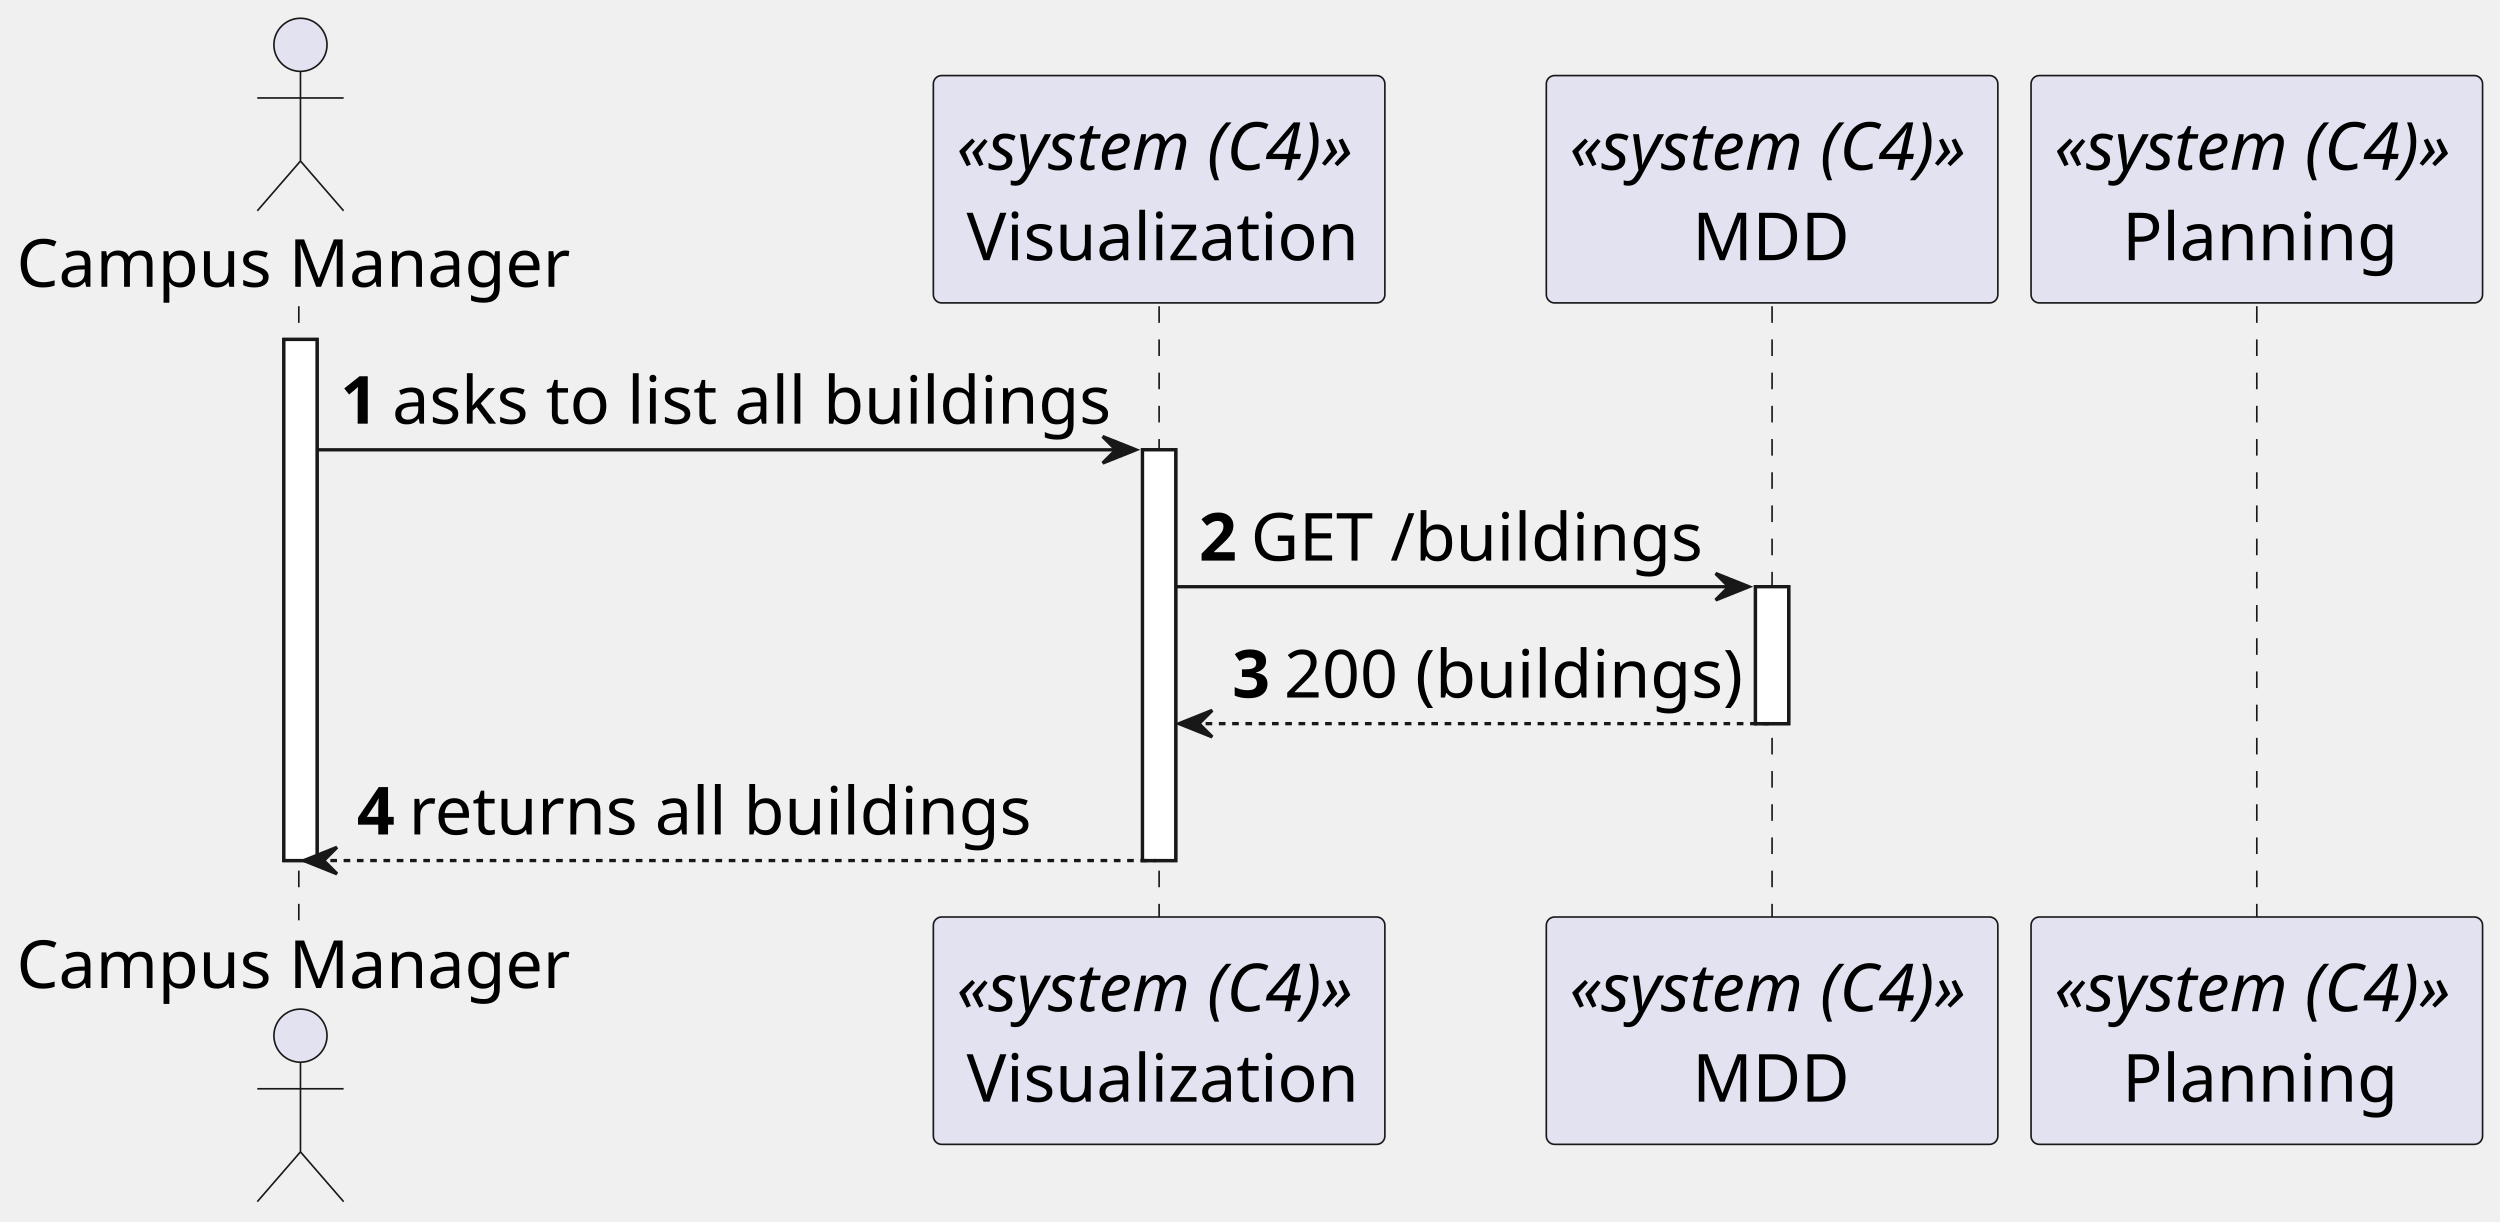
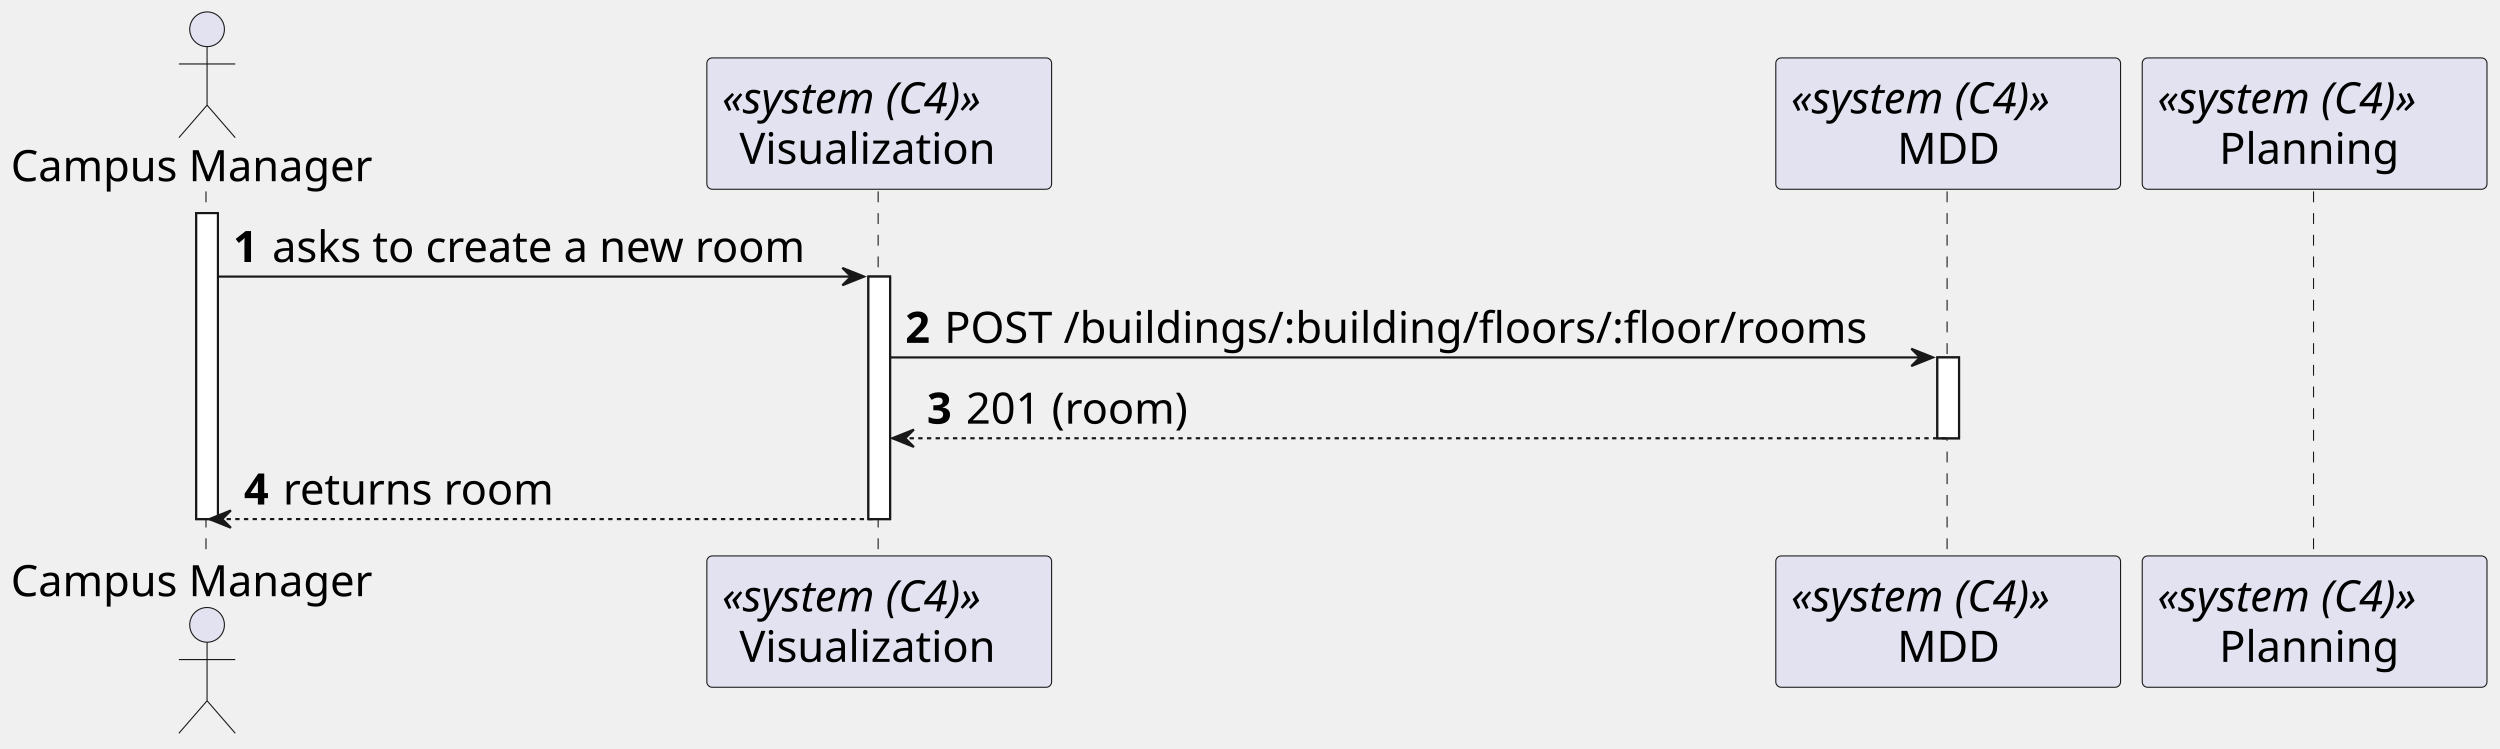
- <svg xmlns="http://www.w3.org/2000/svg" contentStyleType="text/css" height="368px" preserveAspectRatio="none" style="width:753px;height:368px;background:#FFFFFF;" version="1.1" viewBox="0 0 753 368" width="753px" zoomAndPan="magnify">
+ <svg xmlns="http://www.w3.org/2000/svg" contentStyleType="text/css" height="345px" preserveAspectRatio="none" style="width:1153px;height:345px;background:#FFFFFF;" version="1.1" viewBox="0 0 1153 345" width="1153px" zoomAndPan="magnify">
  <defs />
  <g>
-     <rect fill="#FFFFFF" height="156.96" style="stroke:#181818;stroke-width:1.0;" width="10" x="85.5" y="102.24" />
-     <rect fill="#FFFFFF" height="123.72" style="stroke:#181818;stroke-width:1.0;" width="10" x="344.125" y="135.48" />
-     <rect fill="#FFFFFF" height="41.24" style="stroke:#181818;stroke-width:1.0;" width="10" x="528.75" y="176.72" />
-     <line style="stroke:#181818;stroke-width:0.5;stroke-dasharray:5.0,5.0;" x1="90" x2="90" y1="92.24" y2="277.2" />
-     <line style="stroke:#181818;stroke-width:0.5;stroke-dasharray:5.0,5.0;" x1="349.125" x2="349.125" y1="92.24" y2="277.2" />
-     <line style="stroke:#181818;stroke-width:0.5;stroke-dasharray:5.0,5.0;" x1="533.75" x2="533.75" y1="92.24" y2="277.2" />
-     <line style="stroke:#181818;stroke-width:0.5;stroke-dasharray:5.0,5.0;" x1="679.75" x2="679.75" y1="92.24" y2="277.2" />
-     <text fill="#000000" font-family="sans-serif" font-size="20" lengthAdjust="spacing" textLength="165" x="5" y="86.38">Campus Manager</text>
-     <ellipse cx="90.5" cy="13.5" fill="#E2E2F0" rx="8" ry="8" style="stroke:#181818;stroke-width:0.5;" />
-     <path d="M90.5,21.5 L90.5,48.5 M77.5,29.5 L103.5,29.5 M90.5,48.5 L77.5,63.5 M90.5,48.5 L103.5,63.5 " fill="none" style="stroke:#181818;stroke-width:0.5;" />
-     <text fill="#000000" font-family="sans-serif" font-size="20" lengthAdjust="spacing" textLength="165" x="5" y="297.58">Campus Manager</text>
-     <ellipse cx="90.5" cy="311.94" fill="#E2E2F0" rx="8" ry="8" style="stroke:#181818;stroke-width:0.5;" />
-     <path d="M90.5,319.94 L90.5,346.94 M77.5,327.94 L103.5,327.94 M90.5,346.94 L77.5,361.94 M90.5,346.94 L103.5,361.94 " fill="none" style="stroke:#181818;stroke-width:0.5;" />
-     <rect fill="#E2E2F0" height="68.48" rx="2.5" ry="2.5" style="stroke:#181818;stroke-width:0.5;" width="136" x="281.125" y="22.76" />
-     <text fill="#000000" font-family="sans-serif" font-size="20" font-style="italic" lengthAdjust="spacing" textLength="122" x="288.125" y="51.14">«system (C4)»</text>
-     <text fill="#000000" font-family="sans-serif" font-size="20" lengthAdjust="spacing" textLength="116" x="291.125" y="78.38">Visualization</text>
-     <rect fill="#E2E2F0" height="68.48" rx="2.5" ry="2.5" style="stroke:#181818;stroke-width:0.5;" width="136" x="281.125" y="276.2" />
-     <text fill="#000000" font-family="sans-serif" font-size="20" font-style="italic" lengthAdjust="spacing" textLength="122" x="288.125" y="304.58">«system (C4)»</text>
-     <text fill="#000000" font-family="sans-serif" font-size="20" lengthAdjust="spacing" textLength="116" x="291.125" y="331.82">Visualization</text>
-     <rect fill="#E2E2F0" height="68.48" rx="2.5" ry="2.5" style="stroke:#181818;stroke-width:0.5;" width="136" x="465.75" y="22.76" />
-     <text fill="#000000" font-family="sans-serif" font-size="20" font-style="italic" lengthAdjust="spacing" textLength="122" x="472.75" y="51.14">«system (C4)»</text>
-     <text fill="#000000" font-family="sans-serif" font-size="20" lengthAdjust="spacing" textLength="48" x="509.75" y="78.38">MDD</text>
-     <rect fill="#E2E2F0" height="68.48" rx="2.5" ry="2.5" style="stroke:#181818;stroke-width:0.5;" width="136" x="465.75" y="276.2" />
-     <text fill="#000000" font-family="sans-serif" font-size="20" font-style="italic" lengthAdjust="spacing" textLength="122" x="472.75" y="304.58">«system (C4)»</text>
-     <text fill="#000000" font-family="sans-serif" font-size="20" lengthAdjust="spacing" textLength="48" x="509.75" y="331.82">MDD</text>
-     <rect fill="#E2E2F0" height="68.48" rx="2.5" ry="2.5" style="stroke:#181818;stroke-width:0.5;" width="136" x="611.75" y="22.76" />
-     <text fill="#000000" font-family="sans-serif" font-size="20" font-style="italic" lengthAdjust="spacing" textLength="122" x="618.75" y="51.14">«system (C4)»</text>
-     <text fill="#000000" font-family="sans-serif" font-size="20" lengthAdjust="spacing" textLength="81" x="639.25" y="78.38">Planning</text>
-     <rect fill="#E2E2F0" height="68.48" rx="2.5" ry="2.5" style="stroke:#181818;stroke-width:0.5;" width="136" x="611.75" y="276.2" />
-     <text fill="#000000" font-family="sans-serif" font-size="20" font-style="italic" lengthAdjust="spacing" textLength="122" x="618.75" y="304.58">«system (C4)»</text>
-     <text fill="#000000" font-family="sans-serif" font-size="20" lengthAdjust="spacing" textLength="81" x="639.25" y="331.82">Planning</text>
-     <rect fill="#FFFFFF" height="156.96" style="stroke:#181818;stroke-width:1.0;" width="10" x="85.5" y="102.24" />
-     <rect fill="#FFFFFF" height="123.72" style="stroke:#181818;stroke-width:1.0;" width="10" x="344.125" y="135.48" />
-     <rect fill="#FFFFFF" height="41.24" style="stroke:#181818;stroke-width:1.0;" width="10" x="528.75" y="176.72" />
-     <polygon fill="#181818" points="332.125,131.48,342.125,135.48,332.125,139.48,336.125,135.48" style="stroke:#181818;stroke-width:1.0;" />
-     <line style="stroke:#181818;stroke-width:1.0;" x1="95.5" x2="338.125" y1="135.48" y2="135.48" />
-     <text fill="#000000" font-family="sans-serif" font-size="20" font-weight="bold" lengthAdjust="spacing" textLength="11.625" x="102.5" y="127.62">1</text>
-     <text fill="#000000" font-family="sans-serif" font-size="20" lengthAdjust="spacing" textLength="214" x="118.125" y="127.62">asks to list all buildings</text>
-     <polygon fill="#181818" points="516.75,172.72,526.75,176.72,516.75,180.72,520.75,176.72" style="stroke:#181818;stroke-width:1.0;" />
-     <line style="stroke:#181818;stroke-width:1.0;" x1="354.125" x2="522.75" y1="176.72" y2="176.72" />
-     <text fill="#000000" font-family="sans-serif" font-size="20" font-weight="bold" lengthAdjust="spacing" textLength="11.625" x="361.125" y="168.86">2</text>
-     <text fill="#000000" font-family="sans-serif" font-size="20" lengthAdjust="spacing" textLength="134" x="376.75" y="168.86">GET /buildings</text>
-     <polygon fill="#181818" points="365.125,213.96,355.125,217.96,365.125,221.96,361.125,217.96" style="stroke:#181818;stroke-width:1.0;" />
-     <line style="stroke:#181818;stroke-width:1.0;stroke-dasharray:2.0,2.0;" x1="359.125" x2="532.75" y1="217.96" y2="217.96" />
-     <text fill="#000000" font-family="sans-serif" font-size="20" font-weight="bold" lengthAdjust="spacing" textLength="11.625" x="371.125" y="210.1">3</text>
-     <text fill="#000000" font-family="sans-serif" font-size="20" lengthAdjust="spacing" textLength="135" x="386.75" y="210.1">200 (buildings)</text>
-     <polygon fill="#181818" points="101.5,255.2,91.5,259.2,101.5,263.2,97.5,259.2" style="stroke:#181818;stroke-width:1.0;" />
-     <line style="stroke:#181818;stroke-width:1.0;stroke-dasharray:2.0,2.0;" x1="95.5" x2="348.125" y1="259.2" y2="259.2" />
-     <text fill="#000000" font-family="sans-serif" font-size="20" font-weight="bold" lengthAdjust="spacing" textLength="11.625" x="107.5" y="251.34">4</text>
-     <text fill="#000000" font-family="sans-serif" font-size="20" lengthAdjust="spacing" textLength="184" x="123.125" y="251.34">returns all buildings</text>
+     <rect fill="#FFFFFF" height="141.125" style="stroke:#181818;stroke-width:1.0;" width="10" x="90.5" y="98.281" />
+     <rect fill="#FFFFFF" height="111.844" style="stroke:#181818;stroke-width:1.0;" width="10" x="400.5" y="127.562" />
+     <rect fill="#FFFFFF" height="37.281" style="stroke:#181818;stroke-width:1.0;" width="10" x="893.5" y="164.844" />
+     <line style="stroke:#181818;stroke-width:0.5;stroke-dasharray:5.0,5.0;" x1="95" x2="95" y1="88.281" y2="257.406" />
+     <line style="stroke:#181818;stroke-width:0.5;stroke-dasharray:5.0,5.0;" x1="405" x2="405" y1="88.281" y2="257.406" />
+     <line style="stroke:#181818;stroke-width:0.5;stroke-dasharray:5.0,5.0;" x1="898" x2="898" y1="88.281" y2="257.406" />
+     <line style="stroke:#181818;stroke-width:0.5;stroke-dasharray:5.0,5.0;" x1="1067" x2="1067" y1="88.281" y2="257.406" />
+     <text fill="#000000" font-family="sans-serif" font-size="20" lengthAdjust="spacing" textLength="175" x="5" y="83.564">Campus Manager</text>
+     <ellipse cx="95.5" cy="13.5" fill="#E2E2F0" rx="8" ry="8" style="stroke:#181818;stroke-width:0.5;" />
+     <path d="M95.5,21.5 L95.5,48.5 M82.5,29.5 L108.5,29.5 M95.5,48.5 L82.5,63.5 M95.5,48.5 L108.5,63.5 " fill="none" style="stroke:#181818;stroke-width:0.5;" />
+     <text fill="#000000" font-family="sans-serif" font-size="20" lengthAdjust="spacing" textLength="175" x="5" y="274.971">Campus Manager</text>
+     <ellipse cx="95.5" cy="288.188" fill="#E2E2F0" rx="8" ry="8" style="stroke:#181818;stroke-width:0.5;" />
+     <path d="M95.5,296.188 L95.5,323.188 M82.5,304.188 L108.5,304.188 M95.5,323.188 L82.5,338.188 M95.5,323.188 L108.5,338.188 " fill="none" style="stroke:#181818;stroke-width:0.5;" />
+     <rect fill="#E2E2F0" height="60.562" rx="2.5" ry="2.5" style="stroke:#181818;stroke-width:0.5;" width="159" x="326" y="26.719" />
+     <text fill="#000000" font-family="sans-serif" font-size="20" font-style="italic" lengthAdjust="spacing" textLength="145" x="333" y="52.283">«system (C4)»</text>
+     <text fill="#000000" font-family="sans-serif" font-size="20" lengthAdjust="spacing" textLength="129" x="341" y="75.564">Visualization</text>
+     <rect fill="#E2E2F0" height="60.562" rx="2.5" ry="2.5" style="stroke:#181818;stroke-width:0.5;" width="159" x="326" y="256.406" />
+     <text fill="#000000" font-family="sans-serif" font-size="20" font-style="italic" lengthAdjust="spacing" textLength="145" x="333" y="281.971">«system (C4)»</text>
+     <text fill="#000000" font-family="sans-serif" font-size="20" lengthAdjust="spacing" textLength="129" x="341" y="305.252">Visualization</text>
+     <rect fill="#E2E2F0" height="60.562" rx="2.5" ry="2.5" style="stroke:#181818;stroke-width:0.5;" width="159" x="819" y="26.719" />
+     <text fill="#000000" font-family="sans-serif" font-size="20" font-style="italic" lengthAdjust="spacing" textLength="145" x="826" y="52.283">«system (C4)»</text>
+     <text fill="#000000" font-family="sans-serif" font-size="20" lengthAdjust="spacing" textLength="47" x="875" y="75.564">MDD</text>
+     <rect fill="#E2E2F0" height="60.562" rx="2.5" ry="2.5" style="stroke:#181818;stroke-width:0.5;" width="159" x="819" y="256.406" />
+     <text fill="#000000" font-family="sans-serif" font-size="20" font-style="italic" lengthAdjust="spacing" textLength="145" x="826" y="281.971">«system (C4)»</text>
+     <text fill="#000000" font-family="sans-serif" font-size="20" lengthAdjust="spacing" textLength="47" x="875" y="305.252">MDD</text>
+     <rect fill="#E2E2F0" height="60.562" rx="2.5" ry="2.5" style="stroke:#181818;stroke-width:0.5;" width="159" x="988" y="26.719" />
+     <text fill="#000000" font-family="sans-serif" font-size="20" font-style="italic" lengthAdjust="spacing" textLength="145" x="995" y="52.283">«system (C4)»</text>
+     <text fill="#000000" font-family="sans-serif" font-size="20" lengthAdjust="spacing" textLength="88" x="1023.5" y="75.564">Planning</text>
+     <rect fill="#E2E2F0" height="60.562" rx="2.5" ry="2.5" style="stroke:#181818;stroke-width:0.5;" width="159" x="988" y="256.406" />
+     <text fill="#000000" font-family="sans-serif" font-size="20" font-style="italic" lengthAdjust="spacing" textLength="145" x="995" y="281.971">«system (C4)»</text>
+     <text fill="#000000" font-family="sans-serif" font-size="20" lengthAdjust="spacing" textLength="88" x="1023.5" y="305.252">Planning</text>
+     <rect fill="#FFFFFF" height="141.125" style="stroke:#181818;stroke-width:1.0;" width="10" x="90.5" y="98.281" />
+     <rect fill="#FFFFFF" height="111.844" style="stroke:#181818;stroke-width:1.0;" width="10" x="400.5" y="127.562" />
+     <rect fill="#FFFFFF" height="37.281" style="stroke:#181818;stroke-width:1.0;" width="10" x="893.5" y="164.844" />
+     <polygon fill="#181818" points="388.5,123.562,398.5,127.562,388.5,131.562,392.5,127.562" style="stroke:#181818;stroke-width:1.0;" />
+     <line style="stroke:#181818;stroke-width:1.0;" x1="100.5" x2="394.5" y1="127.562" y2="127.562" />
+     <text fill="#000000" font-family="sans-serif" font-size="20" font-weight="bold" lengthAdjust="spacing" textLength="14" x="107.5" y="120.846">1</text>
+     <text fill="#000000" font-family="sans-serif" font-size="20" lengthAdjust="spacing" textLength="263" x="125.5" y="120.846">asks to create a new room</text>
+     <polygon fill="#181818" points="881.5,160.844,891.5,164.844,881.5,168.844,885.5,164.844" style="stroke:#181818;stroke-width:1.0;" />
+     <line style="stroke:#181818;stroke-width:1.0;" x1="410.5" x2="887.5" y1="164.844" y2="164.844" />
+     <text fill="#000000" font-family="sans-serif" font-size="20" font-weight="bold" lengthAdjust="spacing" textLength="14" x="417.5" y="158.127">2</text>
+     <text fill="#000000" font-family="sans-serif" font-size="20" lengthAdjust="spacing" textLength="446" x="435.5" y="158.127">POST /buildings/:building/floors/:floor/rooms</text>
+     <polygon fill="#181818" points="421.5,198.125,411.5,202.125,421.5,206.125,417.5,202.125" style="stroke:#181818;stroke-width:1.0;" />
+     <line style="stroke:#181818;stroke-width:1.0;stroke-dasharray:2.0,2.0;" x1="415.5" x2="897.5" y1="202.125" y2="202.125" />
+     <text fill="#000000" font-family="sans-serif" font-size="20" font-weight="bold" lengthAdjust="spacing" textLength="14" x="427.5" y="195.408">3</text>
+     <text fill="#000000" font-family="sans-serif" font-size="20" lengthAdjust="spacing" textLength="113" x="445.5" y="195.408">201 (room)</text>
+     <polygon fill="#181818" points="106.5,235.406,96.5,239.406,106.5,243.406,102.5,239.406" style="stroke:#181818;stroke-width:1.0;" />
+     <line style="stroke:#181818;stroke-width:1.0;stroke-dasharray:2.0,2.0;" x1="100.5" x2="404.5" y1="239.406" y2="239.406" />
+     <text fill="#000000" font-family="sans-serif" font-size="20" font-weight="bold" lengthAdjust="spacing" textLength="14" x="112.5" y="232.69">4</text>
+     <text fill="#000000" font-family="sans-serif" font-size="20" lengthAdjust="spacing" textLength="130" x="130.5" y="232.69">returns room</text>
  </g>
</svg>
